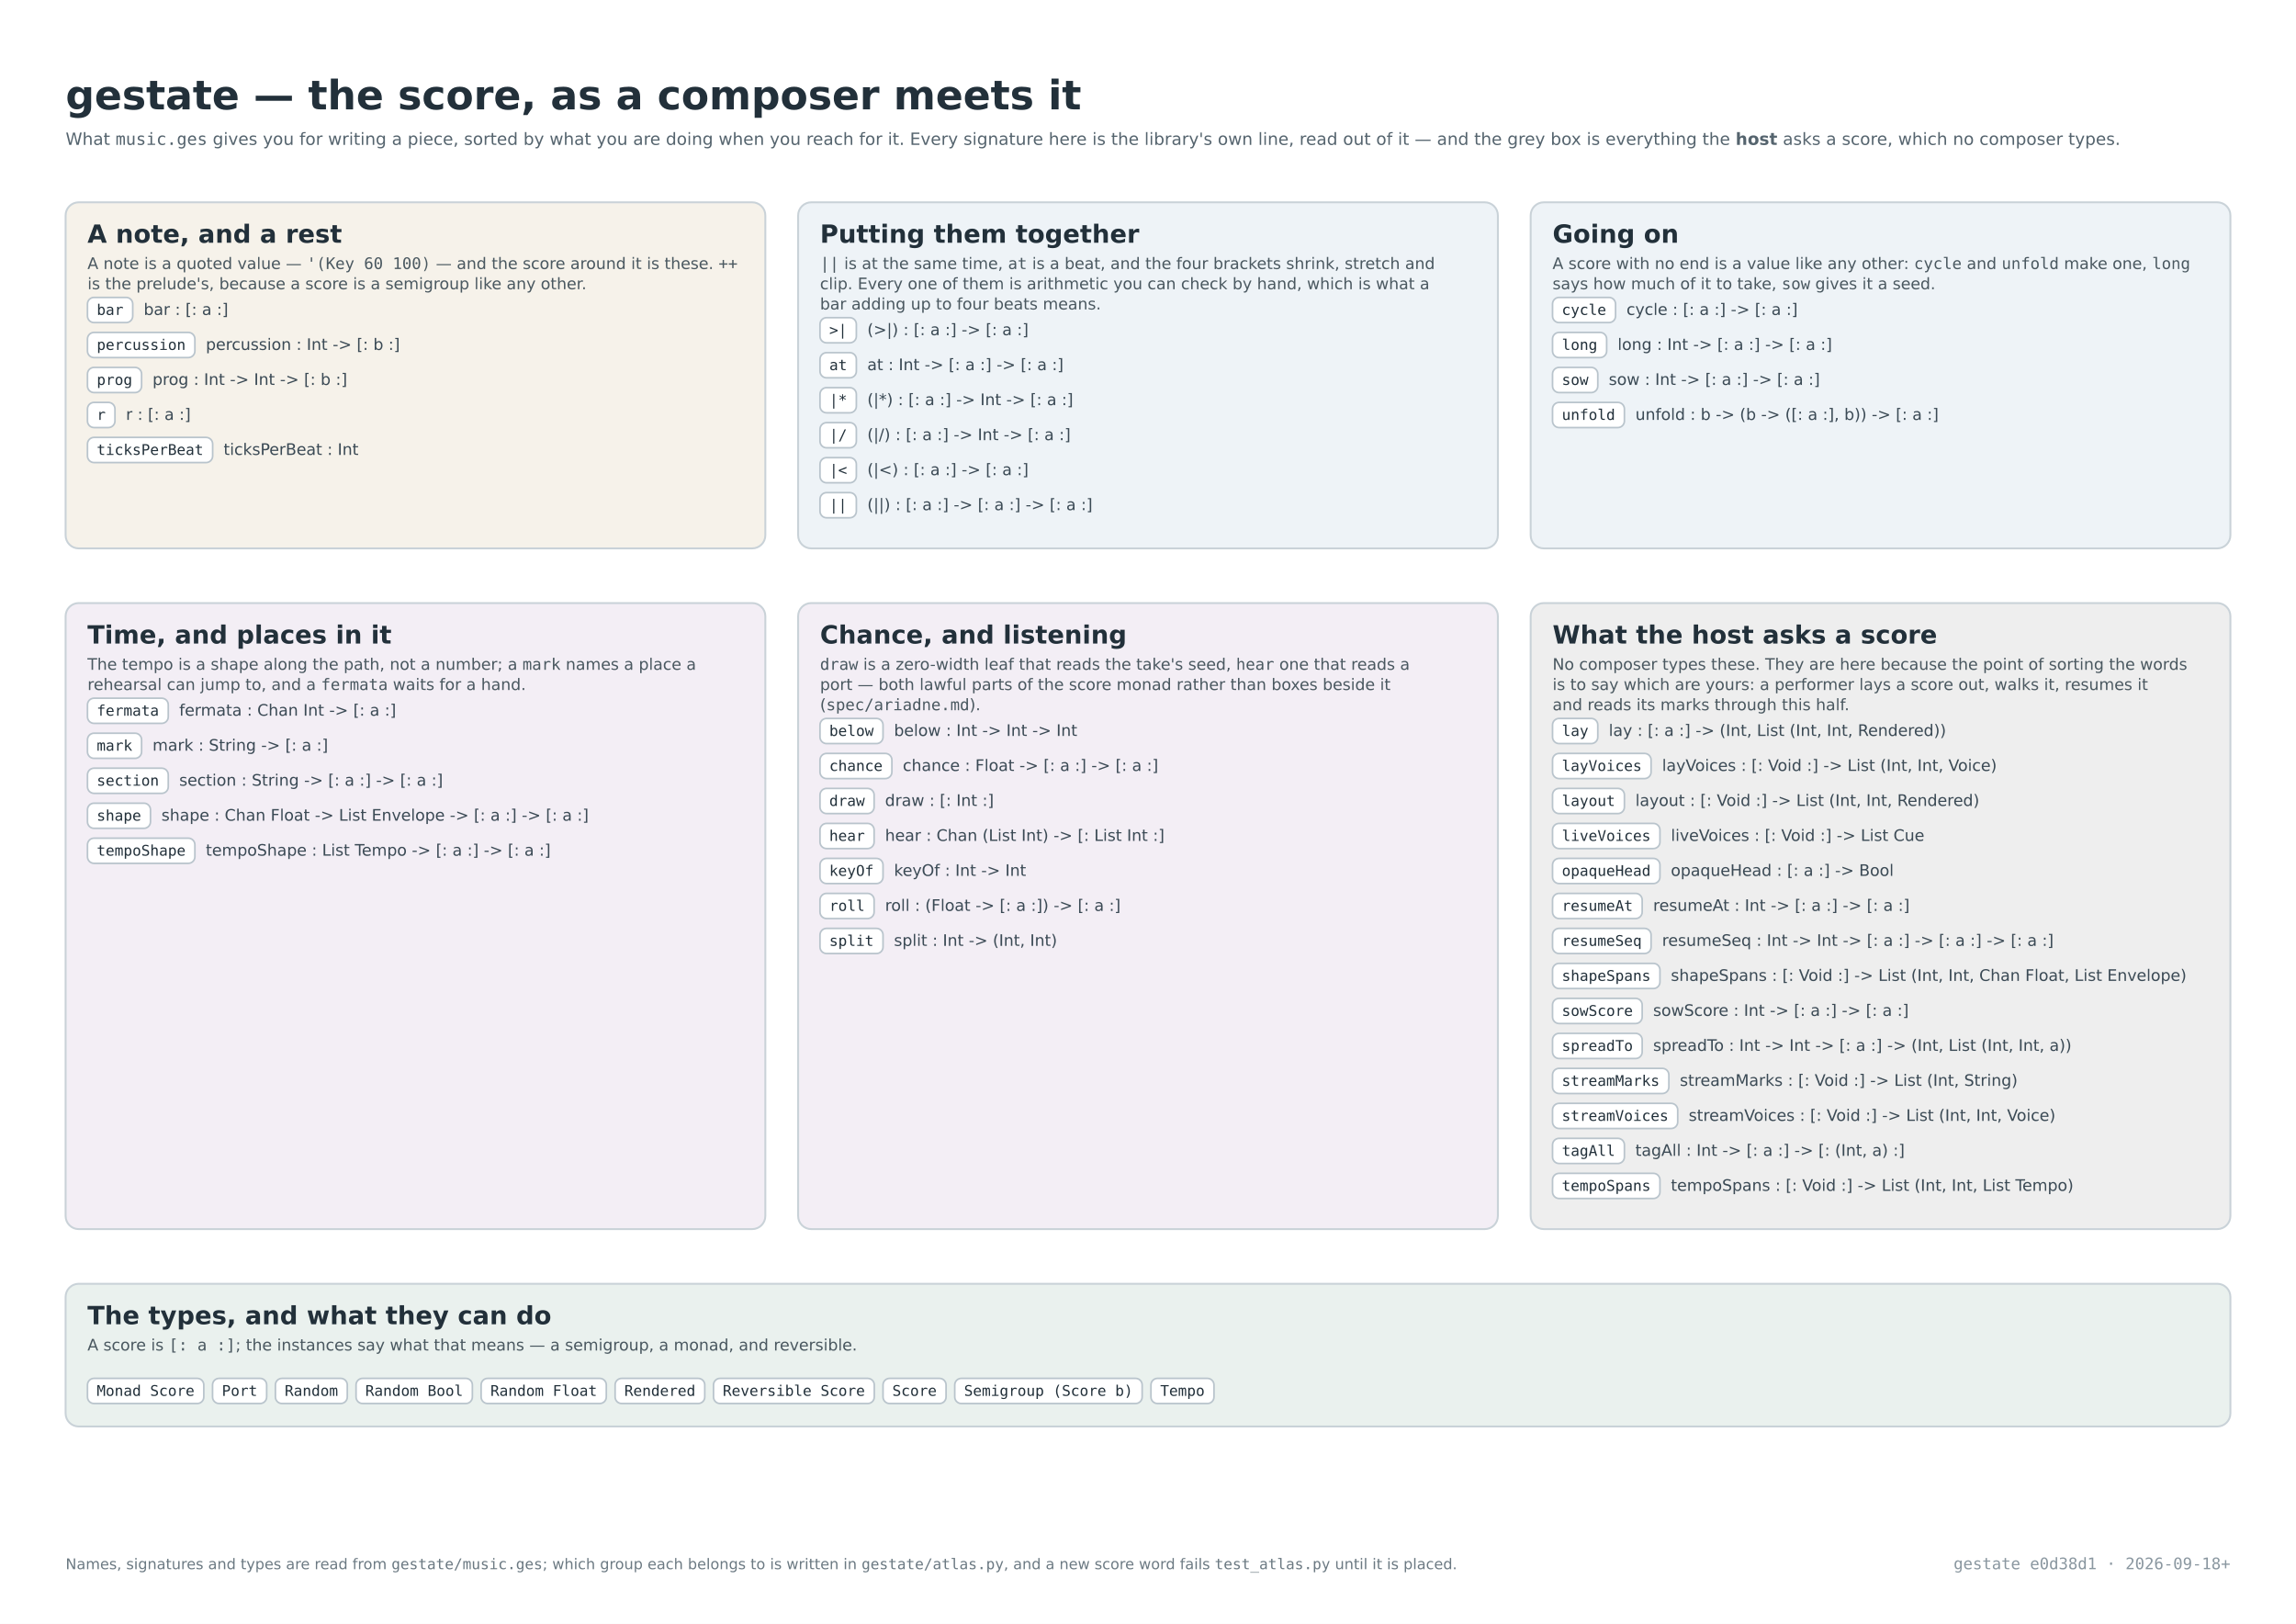
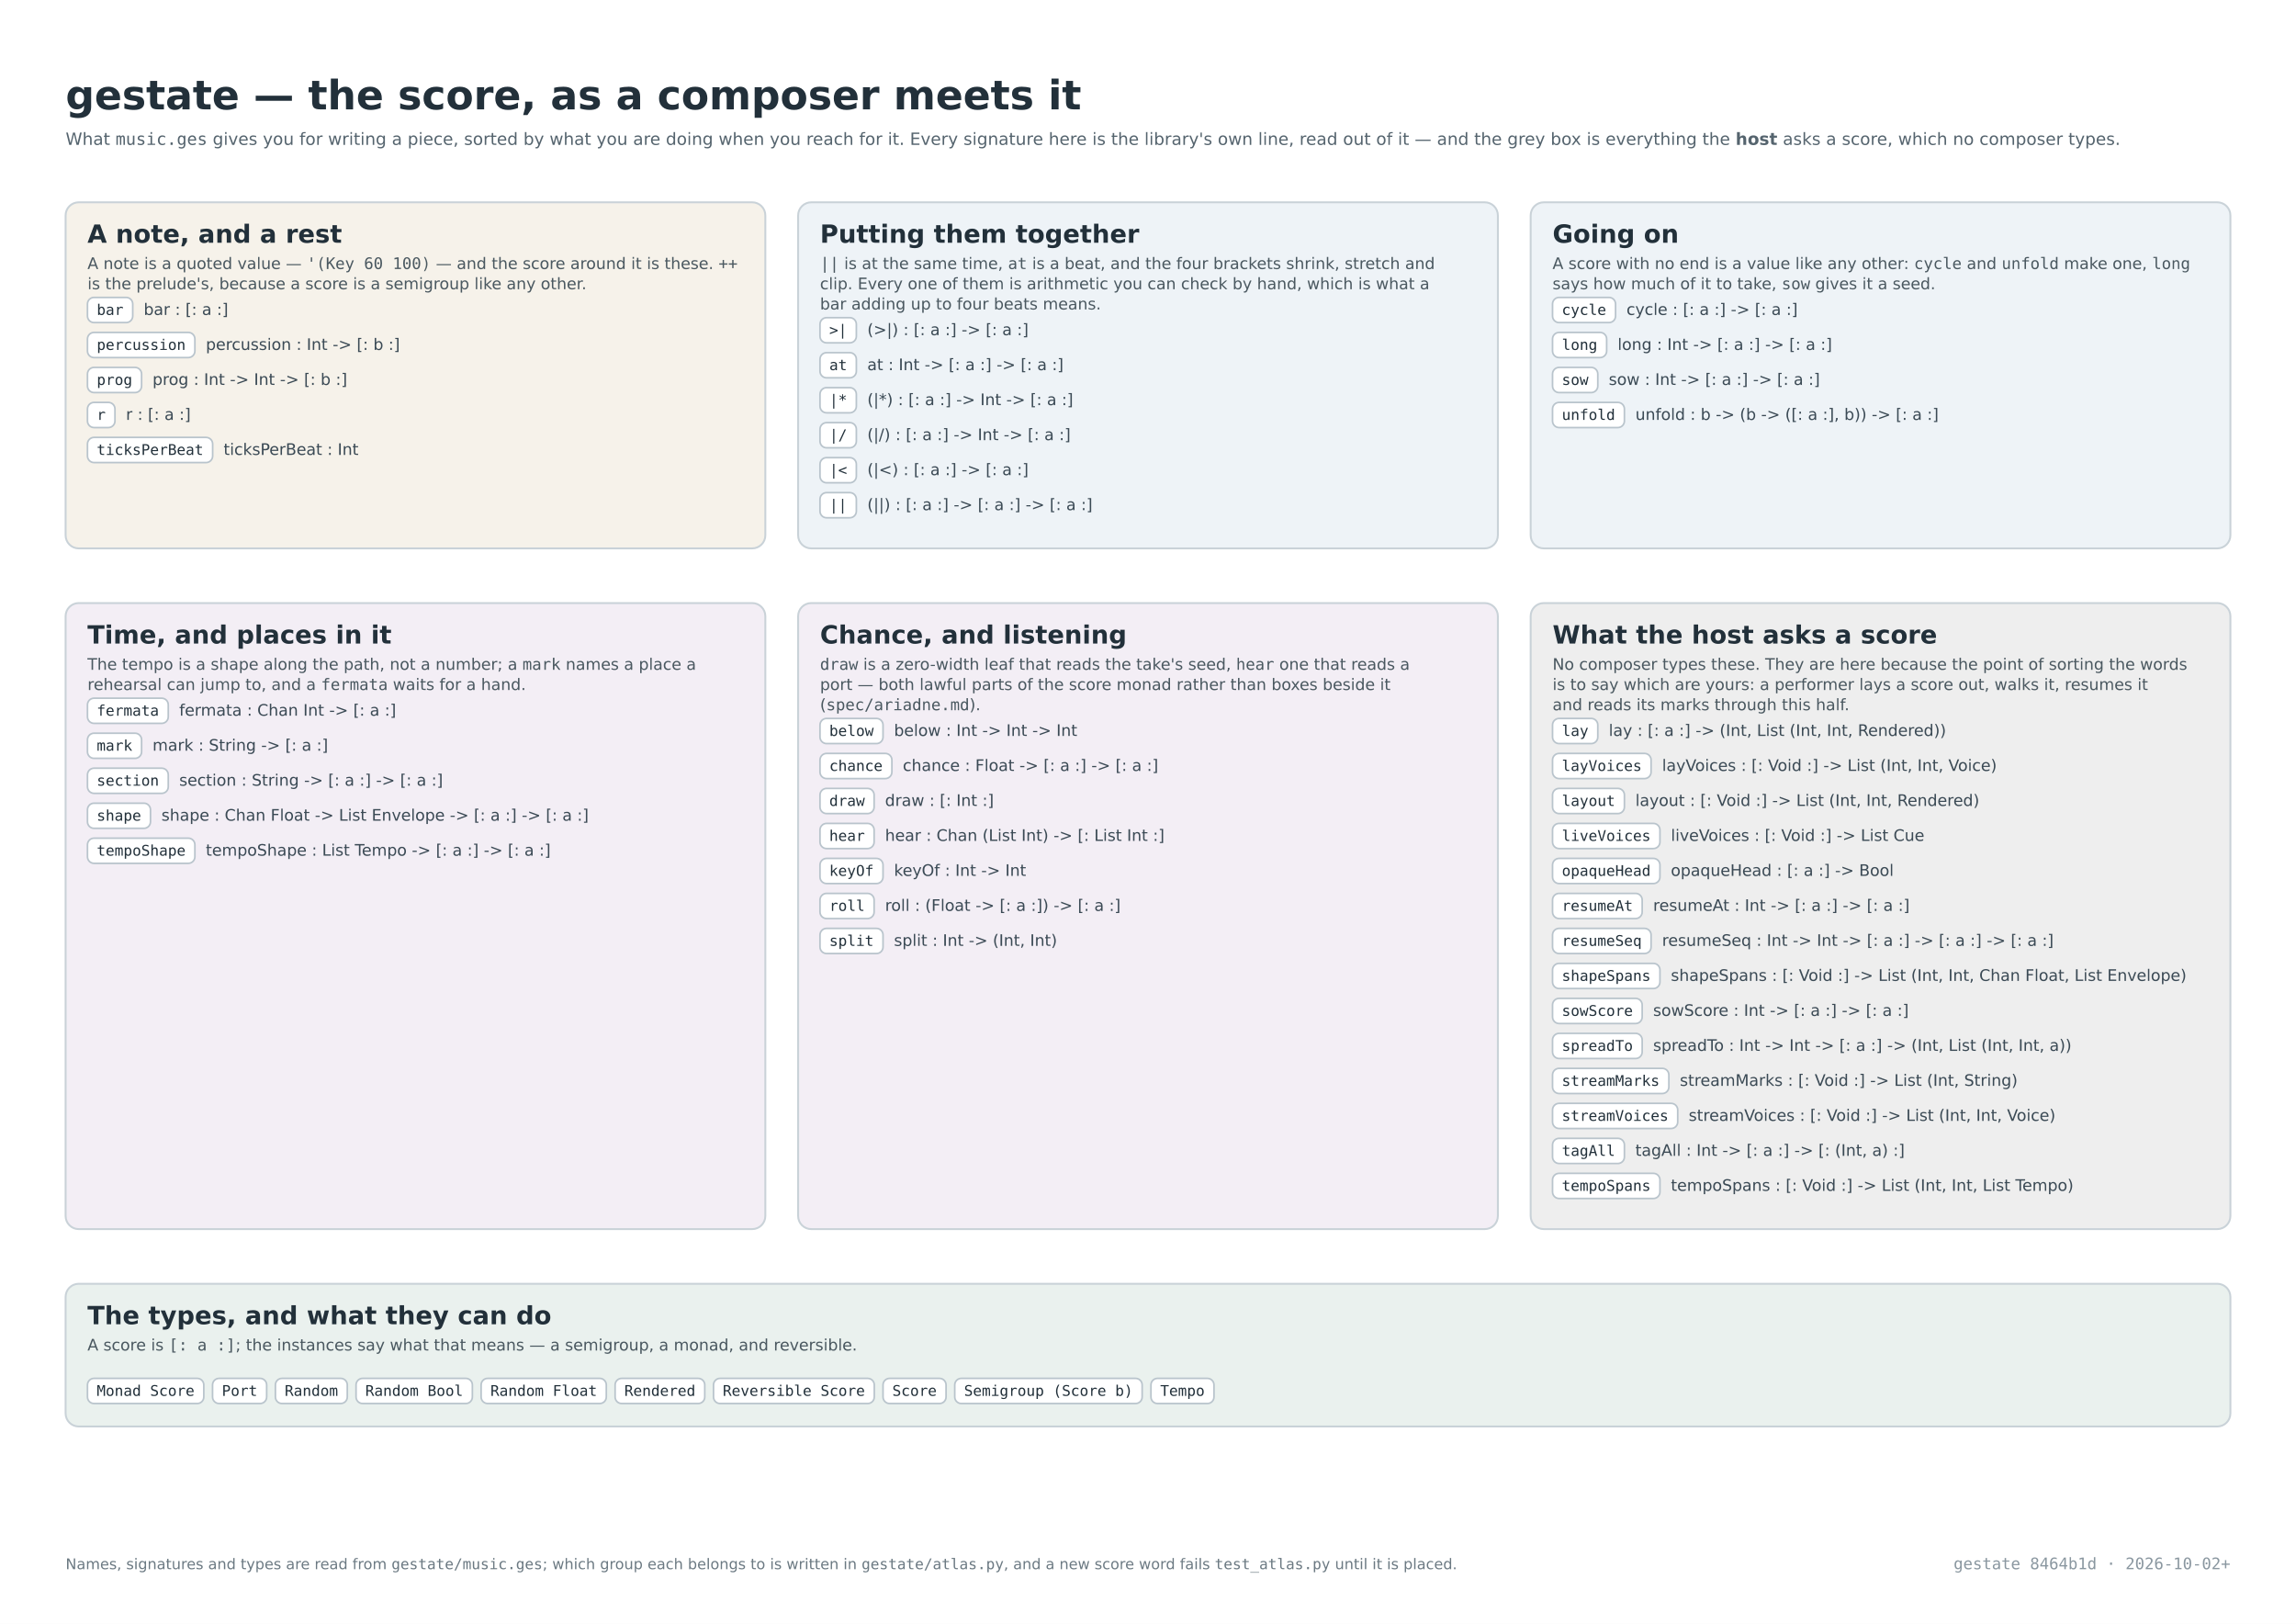
<svg xmlns="http://www.w3.org/2000/svg" width="420mm" height="297mm" viewBox="0 0 420 297">
  <defs>
    <marker id="tip" viewBox="0 0 10 10" refX="9" refY="5" markerWidth="5" markerHeight="5" orient="auto-start-reverse">
      <path d="M 0 1 L 9 5 L 0 9 z" fill="#3b4a55" />
    </marker>
  </defs>
  <style>
  text { font-family: 'DejaVu Sans', Verdana, sans-serif; fill: #22303a; }
  .mono, .chiptext { font-family: 'DejaVu Sans Mono', Consolas, monospace; }
  .title { font-size: 7.4px; font-weight: 700; }
  .subtitle { font-size: 3.1px; fill: #55646e; }
  .foot { font-size: 2.7px; fill: #6b7982; }
  .stamp { font-size: 2.9px; fill: #8a97a0; text-anchor: end; font-family: 'DejaVu Sans Mono', Consolas, monospace; }
  .lane { stroke: #c9d2d8; stroke-width: 0.35; }
  .lanetitle { font-size: 4.6px; font-weight: 700; }
  .step { font-size: 3.6px; font-weight: 700; }
  .stepnum { font-size: 3.2px; fill: #93a2ab; }
  .home { font-size: 2.6px; fill: #6b7982; text-anchor: end; }
  .refuses { font-size: 2.6px; fill: #8a5a5a; }
  .note { font-size: 2.9px; fill: #4a5860; }
  .extra { font-size: 2.9px; fill: #3b4a55; }
  .chip { fill: #ffffff; stroke: #b9c4cc; stroke-width: 0.3; }
  .chiptext { font-size: 2.7px; text-anchor: middle; }
  .edge { stroke: #3b4a55; stroke-width: 0.55; fill: none; }
  .edgetext { font-size: 2.7px; fill: #3b4a55; text-anchor: middle; }
</style>
  <rect x="0" y="0" width="420" height="297" fill="#ffffff" />
  <text class="title" x="12.00" y="20.00">gestate — the score, as a composer meets it</text>
  <text class="subtitle" x="12.00" y="26.50">What <tspan class="mono">music.ges</tspan> gives you for writing a piece, sorted by what you are doing when you reach for it. Every signature here is the library's own line, read out of it — and the grey box is everything the <tspan font-weight="700">host</tspan> asks a score, which no composer types.</text>
  <text class="foot" x="12.00" y="287.00">Names, signatures and types are read from <tspan class="mono">gestate/music.ges</tspan>; which group each belongs to is written in <tspan class="mono">gestate/atlas.py</tspan>, and a new score word fails <tspan class="mono">test_atlas.py</tspan> until it is placed.</text>
-   <text class="stamp" x="408.00" y="287.00">gestate e0d38d1 · 2026-09-18+</text>
+   <text class="stamp" x="408.00" y="287.00">gestate 8464b1d · 2026-10-02+</text>
  <rect class="lane" x="12.00" y="37.00" width="128.00" height="63.30" rx="2.4" style="fill:#f6f2ea" />
  <text class="lanetitle" x="16.00" y="44.40">A note, and a rest</text>
  <text class="note" x="16.00" y="49.20">A note is a quoted value — <tspan class="mono">'(Key 60 100)</tspan> — and the score around it is these. <tspan class="mono">++</tspan>
  </text>
  <text class="note" x="16.00" y="52.90">is the prelude's, because a score is a semigroup like any other.</text>
  <rect class="chip" x="16.00" y="54.40" width="8.28" height="4.6" rx="1.2" />
  <text class="chiptext" x="20.14" y="57.60">bar</text>
  <text class="extra" x="26.28" y="57.60">bar : [: a :]</text>
  <rect class="chip" x="16.00" y="60.80" width="19.65" height="4.6" rx="1.2" />
  <text class="chiptext" x="25.83" y="64.00">percussion</text>
  <text class="extra" x="37.65" y="64.00">percussion : Int -&gt; [: b :]</text>
  <rect class="chip" x="16.00" y="67.20" width="9.90" height="4.6" rx="1.2" />
  <text class="chiptext" x="20.95" y="70.40">prog</text>
  <text class="extra" x="27.90" y="70.40">prog : Int -&gt; Int -&gt; [: b :]</text>
  <rect class="chip" x="16.00" y="73.60" width="5.03" height="4.6" rx="1.2" />
  <text class="chiptext" x="18.51" y="76.80">r</text>
  <text class="extra" x="23.03" y="76.80">r : [: a :]</text>
  <rect class="chip" x="16.00" y="80.00" width="22.90" height="4.6" rx="1.2" />
  <text class="chiptext" x="27.45" y="83.20">ticksPerBeat</text>
  <text class="extra" x="40.90" y="83.20">ticksPerBeat : Int</text>
  <rect class="lane" x="146.00" y="37.00" width="128.00" height="63.30" rx="2.4" style="fill:#eef3f7" />
  <text class="lanetitle" x="150.00" y="44.40">Putting them together</text>
  <text class="note" x="150.00" y="49.20">
    <tspan class="mono">||</tspan> is at the same time, <tspan class="mono">at</tspan> is a beat, and the four brackets shrink, stretch and</text>
  <text class="note" x="150.00" y="52.90">clip. Every one of them is arithmetic you can check by hand, which is what a</text>
  <text class="note" x="150.00" y="56.60">bar adding up to four beats means.</text>
  <rect class="chip" x="150.00" y="58.10" width="6.65" height="4.6" rx="1.2" />
  <text class="chiptext" x="153.33" y="61.30">&gt;|</text>
  <text class="extra" x="158.65" y="61.30">(&gt;|) : [: a :] -&gt; [: a :]</text>
  <rect class="chip" x="150.00" y="64.50" width="6.65" height="4.6" rx="1.2" />
  <text class="chiptext" x="153.33" y="67.70">at</text>
  <text class="extra" x="158.65" y="67.70">at : Int -&gt; [: a :] -&gt; [: a :]</text>
  <rect class="chip" x="150.00" y="70.90" width="6.65" height="4.6" rx="1.2" />
  <text class="chiptext" x="153.33" y="74.10">|*</text>
  <text class="extra" x="158.65" y="74.10">(|*) : [: a :] -&gt; Int -&gt; [: a :]</text>
  <rect class="chip" x="150.00" y="77.30" width="6.65" height="4.6" rx="1.2" />
  <text class="chiptext" x="153.33" y="80.50">|/</text>
  <text class="extra" x="158.65" y="80.50">(|/) : [: a :] -&gt; Int -&gt; [: a :]</text>
  <rect class="chip" x="150.00" y="83.70" width="6.65" height="4.6" rx="1.2" />
  <text class="chiptext" x="153.33" y="86.90">|&lt;</text>
  <text class="extra" x="158.65" y="86.90">(|&lt;) : [: a :] -&gt; [: a :]</text>
  <rect class="chip" x="150.00" y="90.10" width="6.65" height="4.6" rx="1.2" />
  <text class="chiptext" x="153.33" y="93.30">||</text>
  <text class="extra" x="158.65" y="93.30">(||) : [: a :] -&gt; [: a :] -&gt; [: a :]</text>
  <rect class="lane" x="280.00" y="37.00" width="128.00" height="63.30" rx="2.4" style="fill:#eef3f7" />
  <text class="lanetitle" x="284.00" y="44.40">Going on</text>
  <text class="note" x="284.00" y="49.20">A score with no end is a value like any other: <tspan class="mono">cycle</tspan> and <tspan class="mono">unfold</tspan> make one, <tspan class="mono">long</tspan>
  </text>
  <text class="note" x="284.00" y="52.90">says how much of it to take, <tspan class="mono">sow</tspan> gives it a seed.</text>
  <rect class="chip" x="284.00" y="54.40" width="11.53" height="4.6" rx="1.2" />
  <text class="chiptext" x="289.76" y="57.60">cycle</text>
  <text class="extra" x="297.53" y="57.60">cycle : [: a :] -&gt; [: a :]</text>
  <rect class="chip" x="284.00" y="60.80" width="9.90" height="4.6" rx="1.2" />
  <text class="chiptext" x="288.95" y="64.00">long</text>
  <text class="extra" x="295.90" y="64.00">long : Int -&gt; [: a :] -&gt; [: a :]</text>
  <rect class="chip" x="284.00" y="67.20" width="8.28" height="4.6" rx="1.2" />
  <text class="chiptext" x="288.14" y="70.40">sow</text>
  <text class="extra" x="294.28" y="70.40">sow : Int -&gt; [: a :] -&gt; [: a :]</text>
  <rect class="chip" x="284.00" y="73.60" width="13.15" height="4.6" rx="1.2" />
  <text class="chiptext" x="290.58" y="76.80">unfold</text>
  <text class="extra" x="299.15" y="76.80">unfold : b -&gt; (b -&gt; ([: a :], b)) -&gt; [: a :]</text>
  <rect class="lane" x="12.00" y="110.30" width="128.00" height="114.50" rx="2.4" style="fill:#f3eef5" />
  <text class="lanetitle" x="16.00" y="117.70">Time, and places in it</text>
  <text class="note" x="16.00" y="122.50">The tempo is a shape along the path, not a number; a <tspan class="mono">mark</tspan> names a place a</text>
  <text class="note" x="16.00" y="126.20">rehearsal can jump to, and a <tspan class="mono">fermata</tspan> waits for a hand.</text>
  <rect class="chip" x="16.00" y="127.70" width="14.78" height="4.6" rx="1.2" />
  <text class="chiptext" x="23.39" y="130.90">fermata</text>
  <text class="extra" x="32.78" y="130.90">fermata : Chan Int -&gt; [: a :]</text>
  <rect class="chip" x="16.00" y="134.10" width="9.90" height="4.6" rx="1.2" />
  <text class="chiptext" x="20.95" y="137.30">mark</text>
  <text class="extra" x="27.90" y="137.30">mark : String -&gt; [: a :]</text>
  <rect class="chip" x="16.00" y="140.50" width="14.78" height="4.6" rx="1.2" />
  <text class="chiptext" x="23.39" y="143.70">section</text>
  <text class="extra" x="32.78" y="143.70">section : String -&gt; [: a :] -&gt; [: a :]</text>
  <rect class="chip" x="16.00" y="146.90" width="11.53" height="4.6" rx="1.2" />
  <text class="chiptext" x="21.76" y="150.10">shape</text>
  <text class="extra" x="29.53" y="150.10">shape : Chan Float -&gt; List Envelope -&gt; [: a :] -&gt; [: a :]</text>
  <rect class="chip" x="16.00" y="153.30" width="19.65" height="4.6" rx="1.2" />
  <text class="chiptext" x="25.83" y="156.50">tempoShape</text>
  <text class="extra" x="37.65" y="156.50">tempoShape : List Tempo -&gt; [: a :] -&gt; [: a :]</text>
  <rect class="lane" x="146.00" y="110.30" width="128.00" height="114.50" rx="2.4" style="fill:#f3eef5" />
  <text class="lanetitle" x="150.00" y="117.70">Chance, and listening</text>
  <text class="note" x="150.00" y="122.50">
    <tspan class="mono">draw</tspan> is a zero-width leaf that reads the take's seed, <tspan class="mono">hear</tspan> one that reads a</text>
  <text class="note" x="150.00" y="126.20">port — both lawful parts of the score monad rather than boxes beside it</text>
  <text class="note" x="150.00" y="129.90">(<tspan class="mono">spec/ariadne.md</tspan>).</text>
  <rect class="chip" x="150.00" y="131.40" width="11.53" height="4.6" rx="1.2" />
  <text class="chiptext" x="155.76" y="134.60">below</text>
  <text class="extra" x="163.53" y="134.60">below : Int -&gt; Int -&gt; Int</text>
  <rect class="chip" x="150.00" y="137.80" width="13.15" height="4.6" rx="1.2" />
  <text class="chiptext" x="156.58" y="141.00">chance</text>
  <text class="extra" x="165.15" y="141.00">chance : Float -&gt; [: a :] -&gt; [: a :]</text>
  <rect class="chip" x="150.00" y="144.20" width="9.90" height="4.6" rx="1.2" />
  <text class="chiptext" x="154.95" y="147.40">draw</text>
  <text class="extra" x="161.90" y="147.40">draw : [: Int :]</text>
  <rect class="chip" x="150.00" y="150.60" width="9.90" height="4.6" rx="1.2" />
  <text class="chiptext" x="154.95" y="153.80">hear</text>
  <text class="extra" x="161.90" y="153.80">hear : Chan (List Int) -&gt; [: List Int :]</text>
  <rect class="chip" x="150.00" y="157.00" width="11.53" height="4.6" rx="1.2" />
  <text class="chiptext" x="155.76" y="160.20">keyOf</text>
  <text class="extra" x="163.53" y="160.20">keyOf : Int -&gt; Int</text>
  <rect class="chip" x="150.00" y="163.40" width="9.90" height="4.6" rx="1.2" />
  <text class="chiptext" x="154.95" y="166.60">roll</text>
  <text class="extra" x="161.90" y="166.60">roll : (Float -&gt; [: a :]) -&gt; [: a :]</text>
  <rect class="chip" x="150.00" y="169.80" width="11.53" height="4.6" rx="1.2" />
  <text class="chiptext" x="155.76" y="173.00">split</text>
  <text class="extra" x="163.53" y="173.00">split : Int -&gt; (Int, Int)</text>
  <rect class="lane" x="280.00" y="110.30" width="128.00" height="114.50" rx="2.4" style="fill:#eeeeee" />
  <text class="lanetitle" x="284.00" y="117.70">What the host asks a score</text>
  <text class="note" x="284.00" y="122.50">No composer types these. They are here because the point of sorting the words</text>
  <text class="note" x="284.00" y="126.20">is to say which are yours: a performer lays a score out, walks it, resumes it</text>
  <text class="note" x="284.00" y="129.90">and reads its marks through this half.</text>
  <rect class="chip" x="284.00" y="131.40" width="8.28" height="4.6" rx="1.2" />
  <text class="chiptext" x="288.14" y="134.60">lay</text>
  <text class="extra" x="294.28" y="134.60">lay : [: a :] -&gt; (Int, List (Int, Int, Rendered))</text>
  <rect class="chip" x="284.00" y="137.80" width="18.03" height="4.6" rx="1.2" />
  <text class="chiptext" x="293.01" y="141.00">layVoices</text>
  <text class="extra" x="304.03" y="141.00">layVoices : [: Void :] -&gt; List (Int, Int, Voice)</text>
  <rect class="chip" x="284.00" y="144.20" width="13.15" height="4.6" rx="1.2" />
  <text class="chiptext" x="290.58" y="147.40">layout</text>
  <text class="extra" x="299.15" y="147.40">layout : [: Void :] -&gt; List (Int, Int, Rendered)</text>
  <rect class="chip" x="284.00" y="150.60" width="19.65" height="4.6" rx="1.2" />
  <text class="chiptext" x="293.83" y="153.80">liveVoices</text>
  <text class="extra" x="305.65" y="153.80">liveVoices : [: Void :] -&gt; List Cue</text>
  <rect class="chip" x="284.00" y="157.00" width="19.65" height="4.6" rx="1.2" />
  <text class="chiptext" x="293.83" y="160.20">opaqueHead</text>
  <text class="extra" x="305.65" y="160.20">opaqueHead : [: a :] -&gt; Bool</text>
  <rect class="chip" x="284.00" y="163.40" width="16.40" height="4.6" rx="1.2" />
  <text class="chiptext" x="292.20" y="166.60">resumeAt</text>
  <text class="extra" x="302.40" y="166.60">resumeAt : Int -&gt; [: a :] -&gt; [: a :]</text>
  <rect class="chip" x="284.00" y="169.80" width="18.03" height="4.6" rx="1.2" />
  <text class="chiptext" x="293.01" y="173.00">resumeSeq</text>
  <text class="extra" x="304.03" y="173.00">resumeSeq : Int -&gt; Int -&gt; [: a :] -&gt; [: a :] -&gt; [: a :]</text>
  <rect class="chip" x="284.00" y="176.20" width="19.65" height="4.6" rx="1.2" />
  <text class="chiptext" x="293.83" y="179.40">shapeSpans</text>
  <text class="extra" x="305.65" y="179.40">shapeSpans : [: Void :] -&gt; List (Int, Int, Chan Float, List Envelope)</text>
  <rect class="chip" x="284.00" y="182.60" width="16.40" height="4.6" rx="1.2" />
  <text class="chiptext" x="292.20" y="185.80">sowScore</text>
  <text class="extra" x="302.40" y="185.80">sowScore : Int -&gt; [: a :] -&gt; [: a :]</text>
  <rect class="chip" x="284.00" y="189.00" width="16.40" height="4.6" rx="1.2" />
  <text class="chiptext" x="292.20" y="192.20">spreadTo</text>
  <text class="extra" x="302.40" y="192.20">spreadTo : Int -&gt; Int -&gt; [: a :] -&gt; (Int, List (Int, Int, a))</text>
  <rect class="chip" x="284.00" y="195.40" width="21.28" height="4.6" rx="1.2" />
  <text class="chiptext" x="294.64" y="198.60">streamMarks</text>
  <text class="extra" x="307.28" y="198.60">streamMarks : [: Void :] -&gt; List (Int, String)</text>
  <rect class="chip" x="284.00" y="201.80" width="22.90" height="4.6" rx="1.2" />
  <text class="chiptext" x="295.45" y="205.00">streamVoices</text>
  <text class="extra" x="308.90" y="205.00">streamVoices : [: Void :] -&gt; List (Int, Int, Voice)</text>
  <rect class="chip" x="284.00" y="208.20" width="13.15" height="4.6" rx="1.2" />
  <text class="chiptext" x="290.58" y="211.40">tagAll</text>
  <text class="extra" x="299.15" y="211.40">tagAll : Int -&gt; [: a :] -&gt; [: (Int, a) :]</text>
  <rect class="chip" x="284.00" y="214.60" width="19.65" height="4.6" rx="1.2" />
  <text class="chiptext" x="293.83" y="217.80">tempoSpans</text>
  <text class="extra" x="305.65" y="217.80">tempoSpans : [: Void :] -&gt; List (Int, Int, List Tempo)</text>
  <rect class="lane" x="12.00" y="234.80" width="396.00" height="26.10" rx="2.4" style="fill:#eaf1ee" />
  <text class="lanetitle" x="16.00" y="242.20">The types, and what they can do</text>
  <text class="note" x="16.00" y="247.00">A score is <tspan class="mono">[: a :]</tspan>; the instances say what that means — a semigroup, a monad, and reversible.</text>
  <rect class="chip" x="16.00" y="252.10" width="21.28" height="4.6" rx="1.2" />
  <text class="chiptext" x="26.64" y="255.30">Monad Score</text>
  <rect class="chip" x="38.88" y="252.10" width="9.90" height="4.6" rx="1.2" />
  <text class="chiptext" x="43.83" y="255.30">Port</text>
  <rect class="chip" x="50.38" y="252.10" width="13.15" height="4.6" rx="1.2" />
  <text class="chiptext" x="56.96" y="255.30">Random</text>
  <rect class="chip" x="65.13" y="252.10" width="21.28" height="4.6" rx="1.2" />
  <text class="chiptext" x="75.77" y="255.30">Random Bool</text>
  <rect class="chip" x="88.01" y="252.10" width="22.90" height="4.6" rx="1.2" />
  <text class="chiptext" x="99.47" y="255.30">Random Float</text>
  <rect class="chip" x="112.52" y="252.10" width="16.40" height="4.6" rx="1.2" />
  <text class="chiptext" x="120.72" y="255.30">Rendered</text>
  <rect class="chip" x="130.52" y="252.10" width="29.41" height="4.6" rx="1.2" />
  <text class="chiptext" x="145.22" y="255.30">Reversible Score</text>
  <rect class="chip" x="161.53" y="252.10" width="11.53" height="4.6" rx="1.2" />
  <text class="chiptext" x="167.29" y="255.30">Score</text>
  <rect class="chip" x="174.65" y="252.10" width="34.28" height="4.6" rx="1.2" />
  <text class="chiptext" x="191.80" y="255.30">Semigroup (Score b)</text>
  <rect class="chip" x="210.54" y="252.10" width="11.53" height="4.6" rx="1.2" />
  <text class="chiptext" x="216.30" y="255.30">Tempo</text>
</svg>
